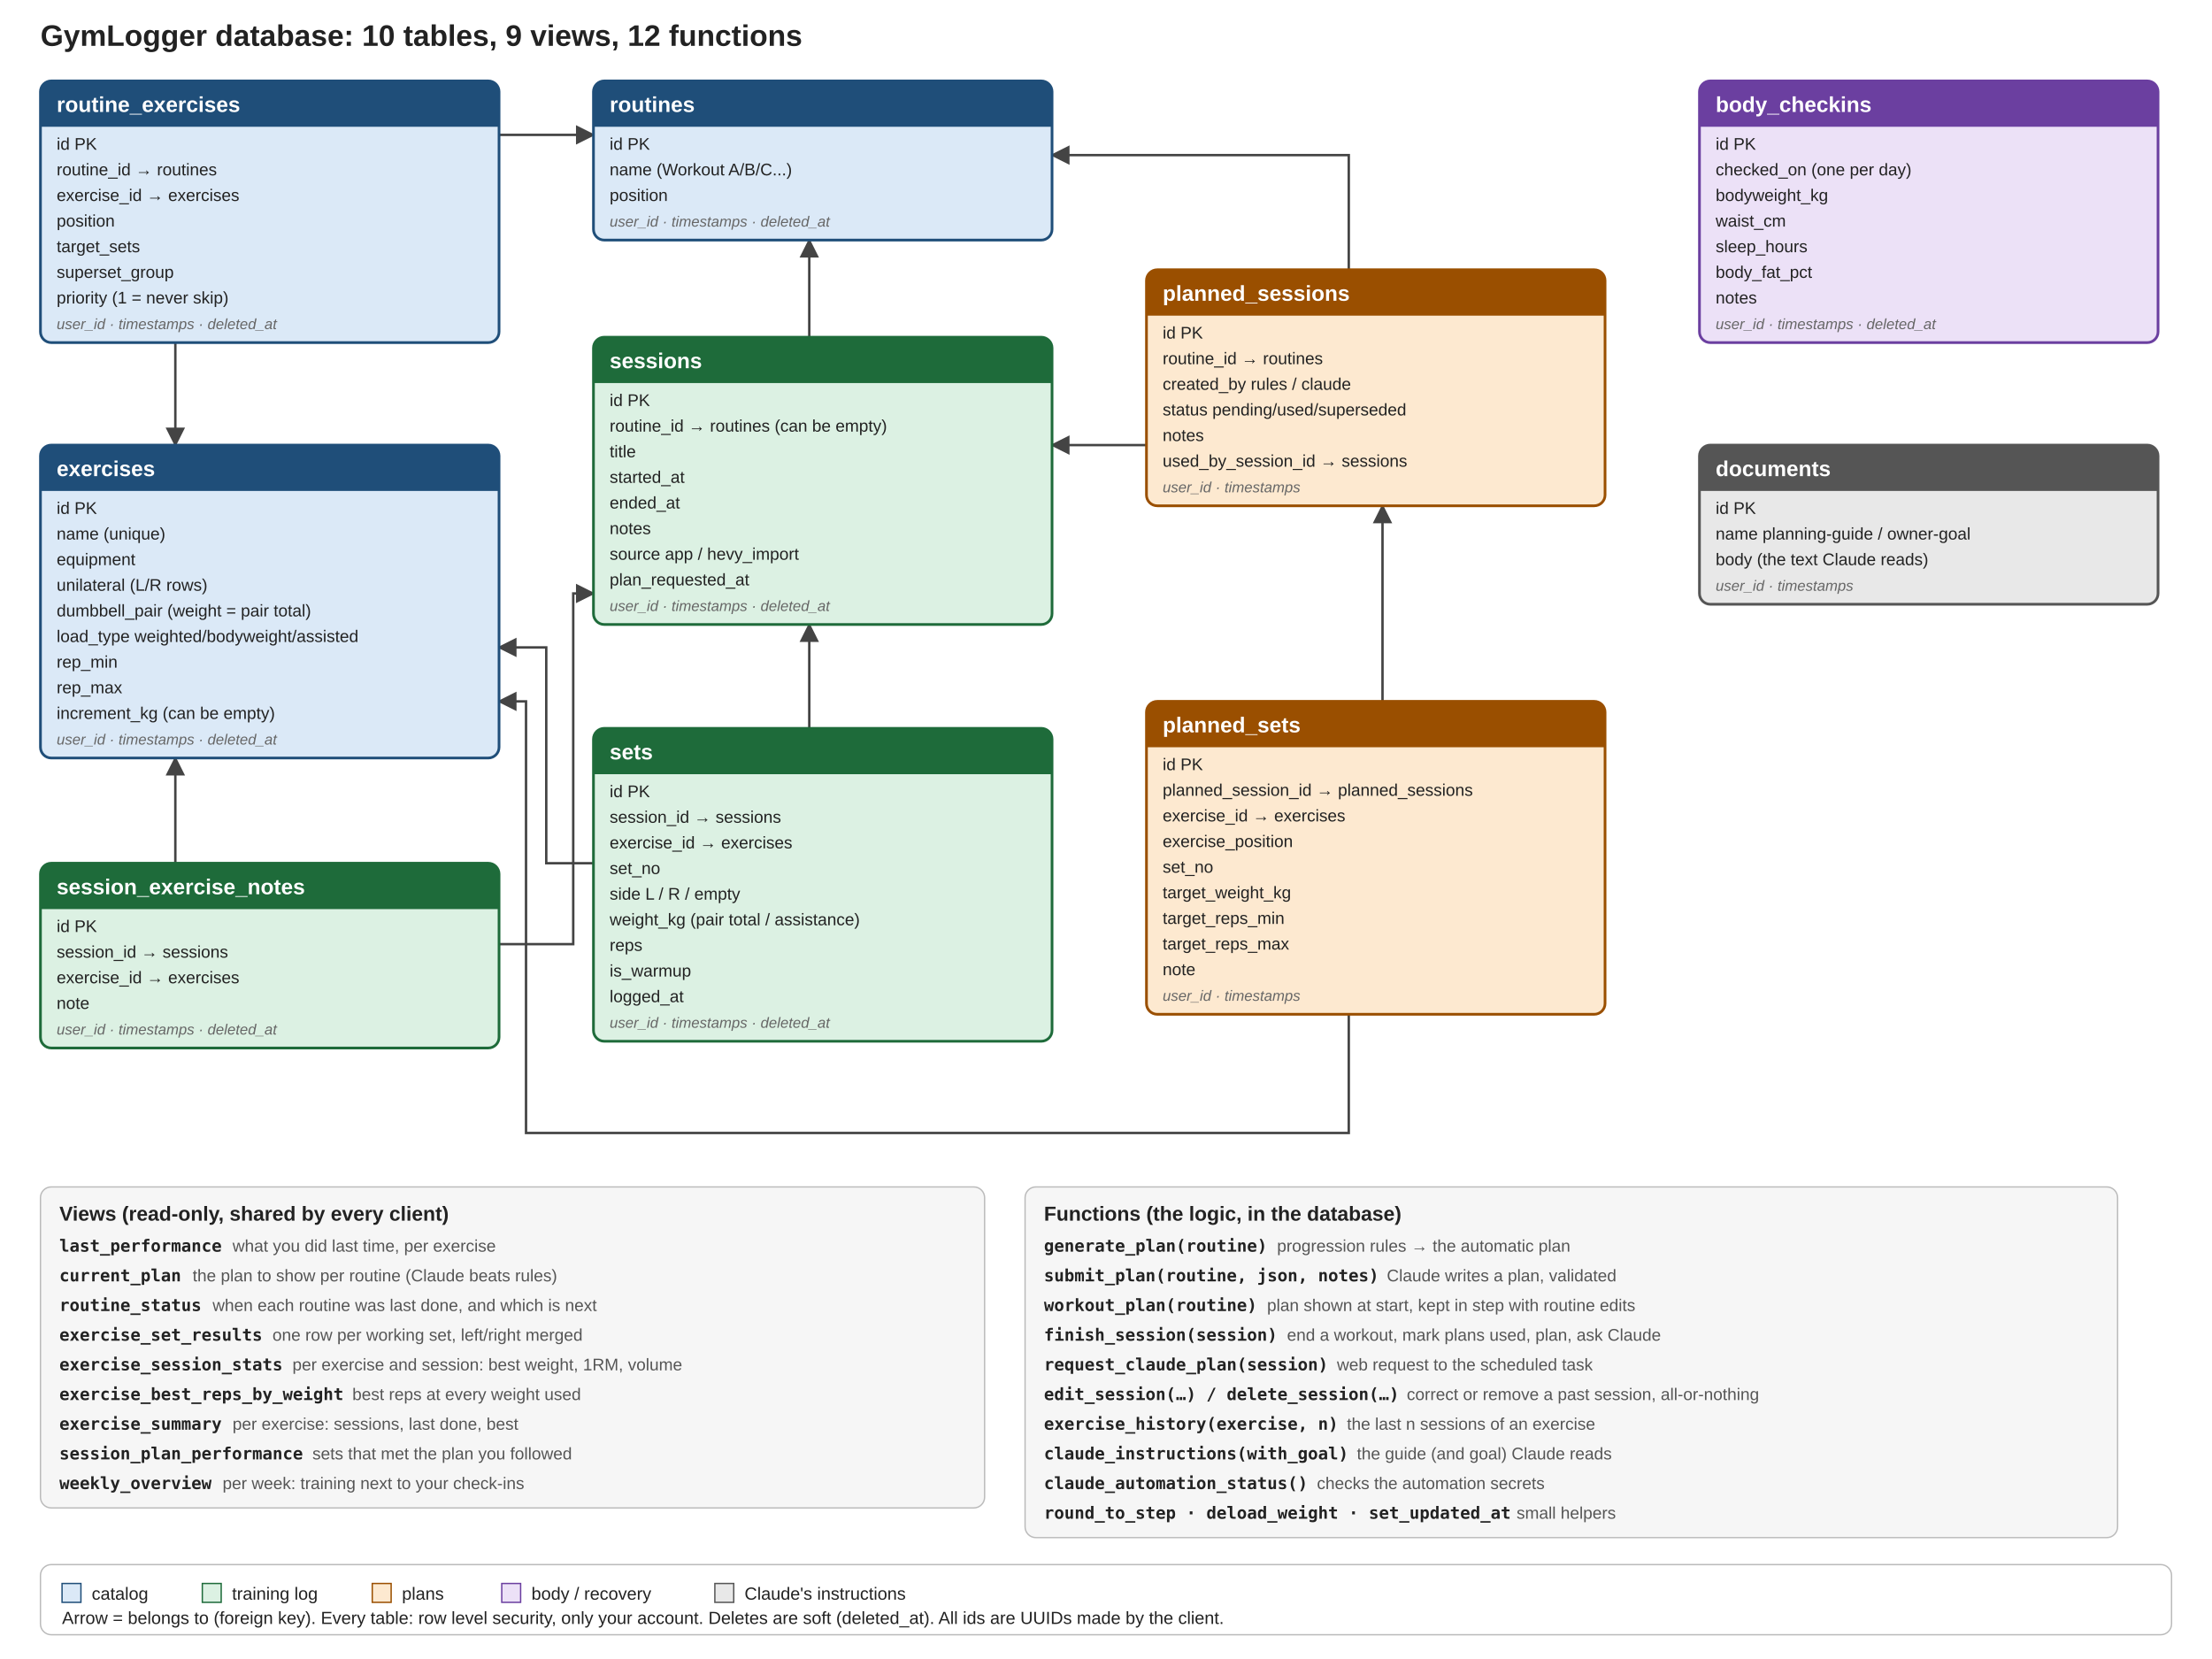
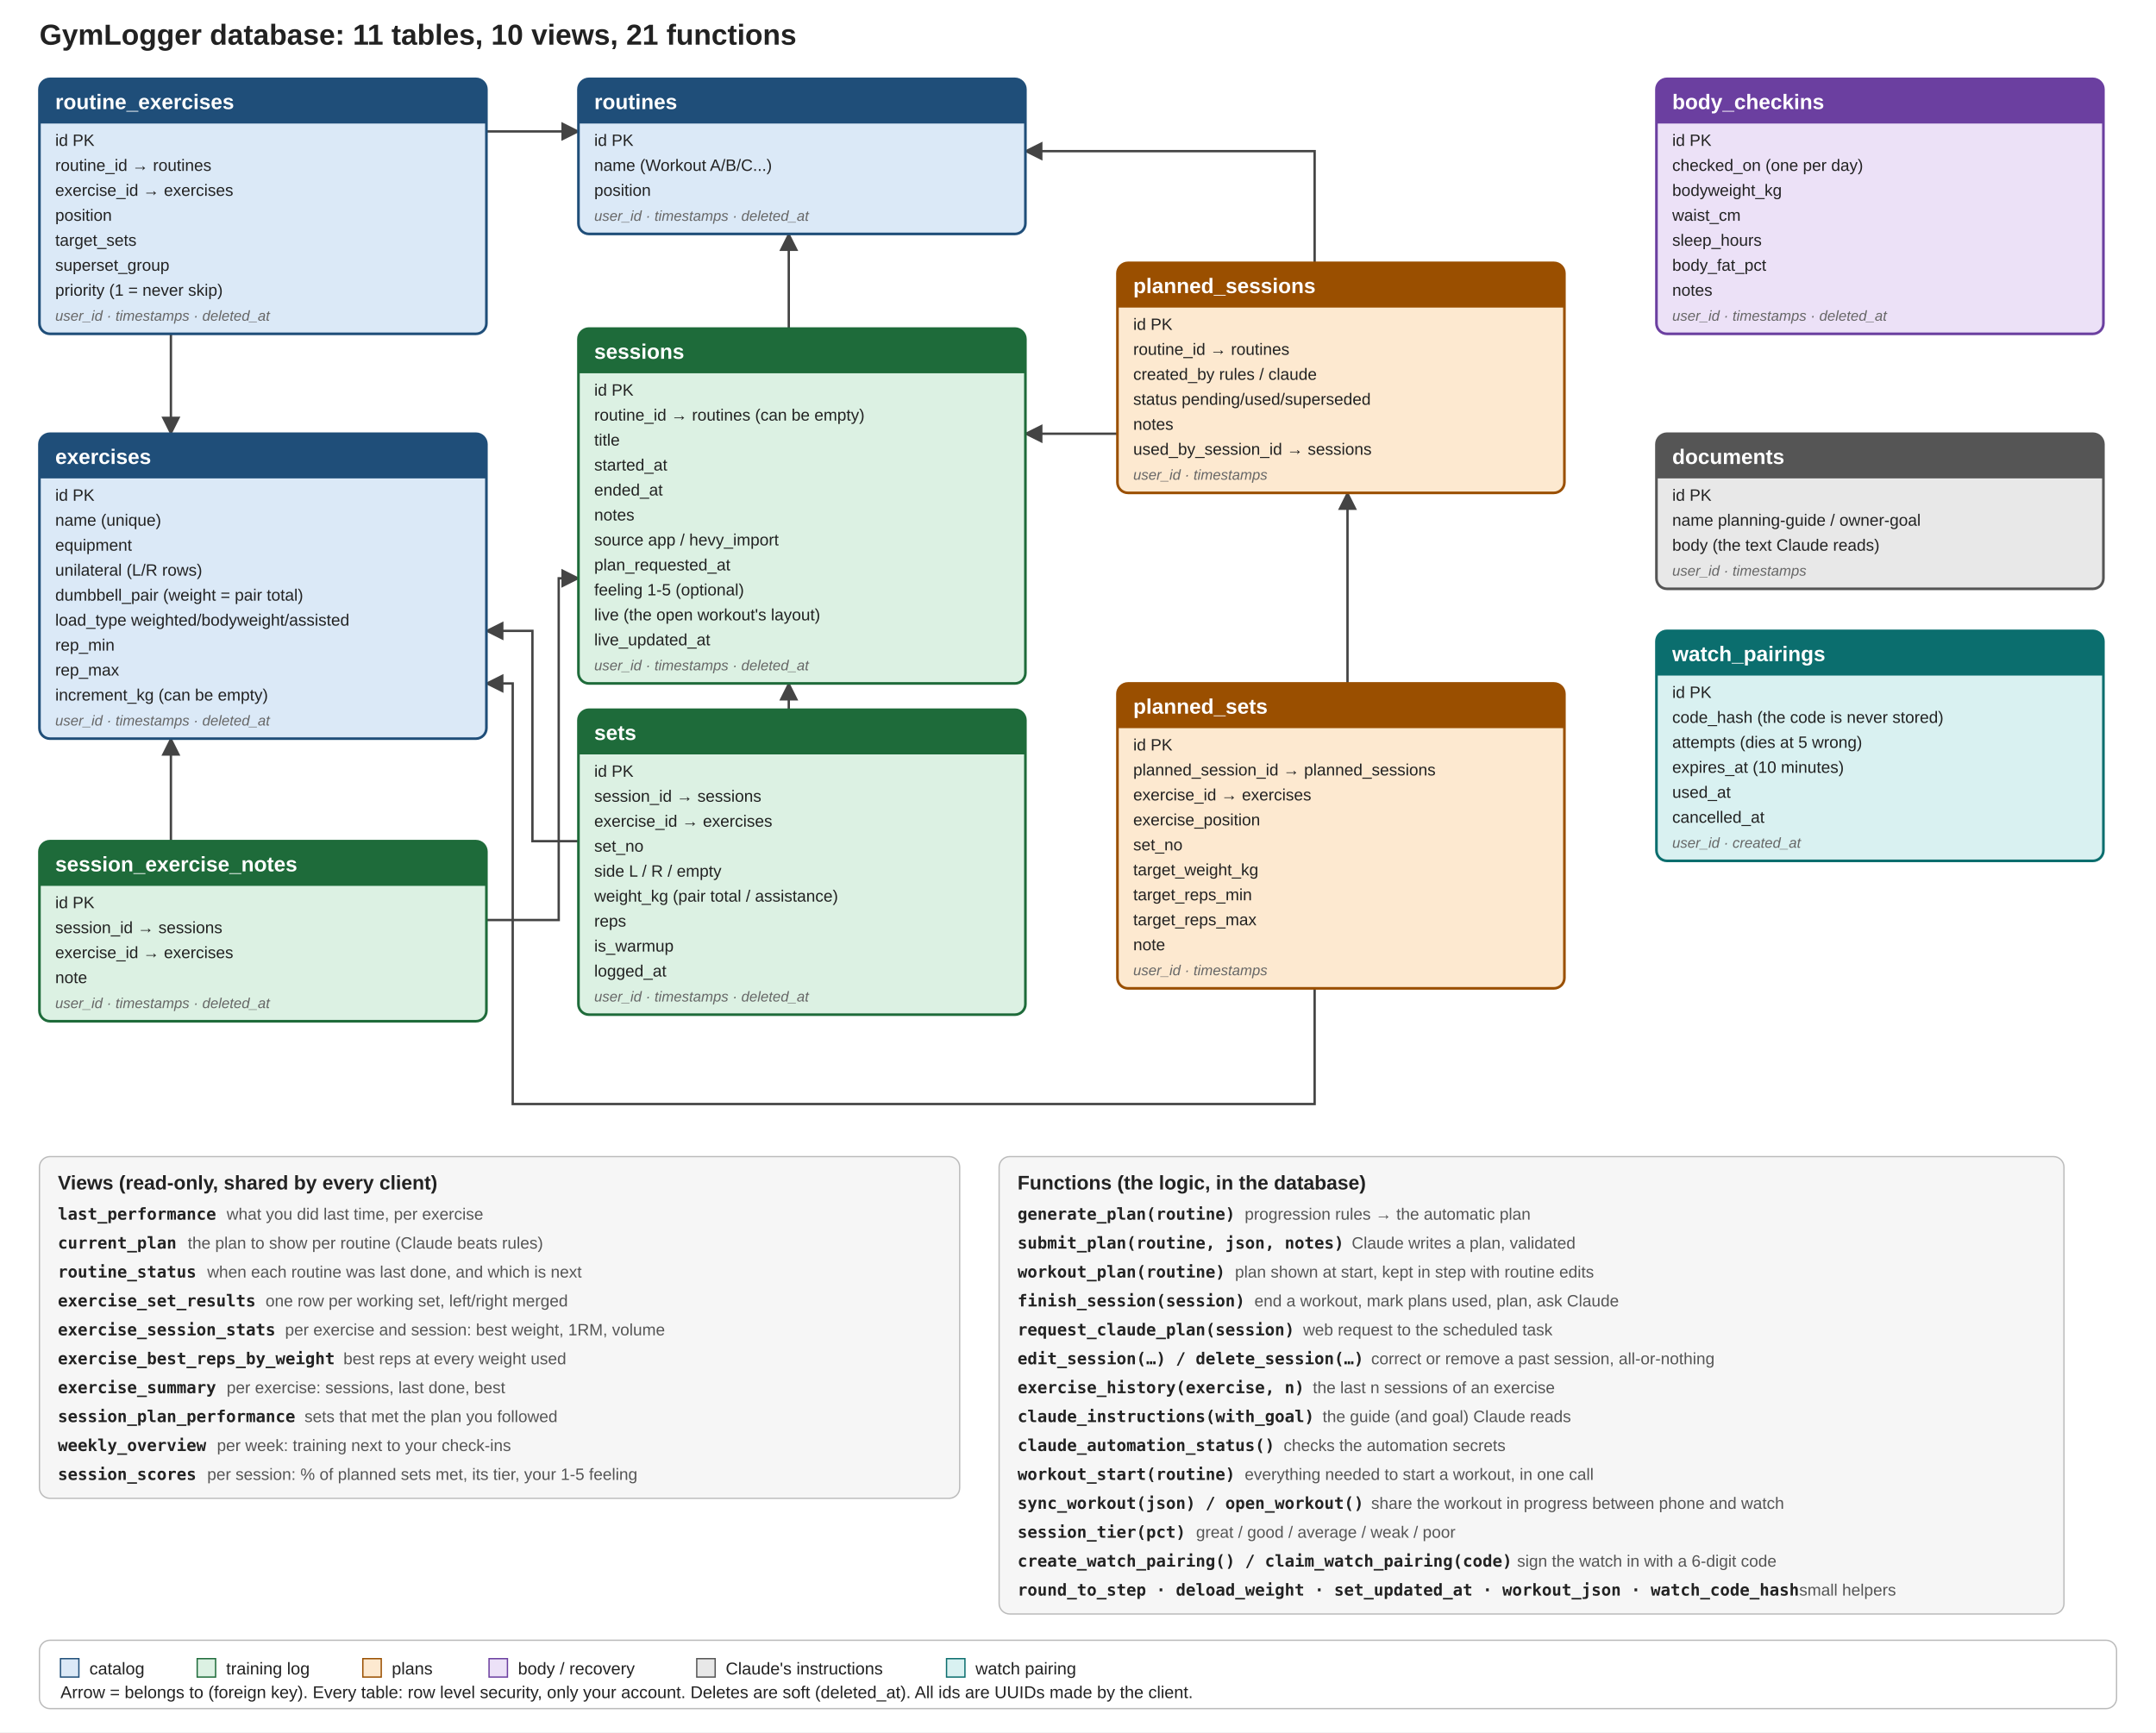
- <svg xmlns="http://www.w3.org/2000/svg" width="1640" height="1230" viewBox="0 0 1640 1230" font-family="Segoe UI, Arial, sans-serif">
+ <svg xmlns="http://www.w3.org/2000/svg" width="1640" height="1318" viewBox="0 0 1640 1318" font-family="Segoe UI, Arial, sans-serif">
  <defs>
    <marker id="arr" viewBox="0 0 10 10" refX="9" refY="5" markerWidth="8" markerHeight="8" orient="auto">
      <path d="M0 0 L10 5 L0 10 z" fill="#444" />
    </marker>
  </defs>
-   <rect width="1640" height="1230" fill="#fff" />
-   <text x="30" y="34" font-size="22" font-weight="700" fill="#222">GymLogger database: 10 tables, 9 views, 12 functions</text>
+   <rect width="1640" height="1318" fill="#fff" />
+   <text x="30" y="34" font-size="22" font-weight="700" fill="#222">GymLogger database: 11 tables, 10 views, 21 functions</text>
  <path d="M370 100 L440 100" fill="none" stroke="#444" stroke-width="1.8" marker-end="url(#arr)" />
  <path d="M130 254 L130 330" fill="none" stroke="#444" stroke-width="1.8" marker-end="url(#arr)" />
  <path d="M600 250 L600 178" fill="none" stroke="#444" stroke-width="1.8" marker-end="url(#arr)" />
-   <path d="M600 540 L600 463" fill="none" stroke="#444" stroke-width="1.8" marker-end="url(#arr)" />
+   <path d="M600 540 L600 520" fill="none" stroke="#444" stroke-width="1.8" marker-end="url(#arr)" />
  <path d="M440 640 L405 640 L405 480 L370 480" fill="none" stroke="#444" stroke-width="1.8" marker-end="url(#arr)" />
  <path d="M1000 200 L1000 115 L780 115" fill="none" stroke="#444" stroke-width="1.8" marker-end="url(#arr)" />
  <path d="M850 330 L780 330" fill="none" stroke="#444" stroke-width="1.8" marker-end="url(#arr)" />
  <path d="M1025 520 L1025 375" fill="none" stroke="#444" stroke-width="1.8" marker-end="url(#arr)" />
  <path d="M1000 752 L1000 840 L390 840 L390 520 L370 520" fill="none" stroke="#444" stroke-width="1.8" marker-end="url(#arr)" />
  <path d="M130 640 L130 562" fill="none" stroke="#444" stroke-width="1.8" marker-end="url(#arr)" />
  <path d="M370 700 L425 700 L425 440 L440 440" fill="none" stroke="#444" stroke-width="1.8" marker-end="url(#arr)" />
  <rect x="30" y="60" width="340" height="194" rx="8" fill="#dbe9f7" stroke="#1f4e79" stroke-width="2" />
  <path d="M30 68 a8 8 0 0 1 8 -8 h324 a8 8 0 0 1 8 8 v26 h-340 z" fill="#1f4e79" />
  <text x="42" y="83" font-size="16" font-weight="700" fill="#fff">routine_exercises</text>
  <text x="42" y="111" font-size="12.5" fill="#222">id  PK</text>
  <text x="42" y="130" font-size="12.5" fill="#222">routine_id  → routines</text>
  <text x="42" y="149" font-size="12.5" fill="#222">exercise_id  → exercises</text>
  <text x="42" y="168" font-size="12.5" fill="#222">position</text>
  <text x="42" y="187" font-size="12.5" fill="#222">target_sets</text>
  <text x="42" y="206" font-size="12.5" fill="#222">superset_group</text>
  <text x="42" y="225" font-size="12.5" fill="#222">priority  (1 = never skip)</text>
  <text x="42" y="244" font-size="11" fill="#666" font-style="italic">user_id · timestamps · deleted_at</text>
  <rect x="30" y="330" width="340" height="232" rx="8" fill="#dbe9f7" stroke="#1f4e79" stroke-width="2" />
  <path d="M30 338 a8 8 0 0 1 8 -8 h324 a8 8 0 0 1 8 8 v26 h-340 z" fill="#1f4e79" />
  <text x="42" y="353" font-size="16" font-weight="700" fill="#fff">exercises</text>
  <text x="42" y="381" font-size="12.5" fill="#222">id  PK</text>
  <text x="42" y="400" font-size="12.5" fill="#222">name  (unique)</text>
  <text x="42" y="419" font-size="12.5" fill="#222">equipment</text>
  <text x="42" y="438" font-size="12.5" fill="#222">unilateral  (L/R rows)</text>
  <text x="42" y="457" font-size="12.5" fill="#222">dumbbell_pair  (weight = pair total)</text>
  <text x="42" y="476" font-size="12.5" fill="#222">load_type  weighted/bodyweight/assisted</text>
  <text x="42" y="495" font-size="12.5" fill="#222">rep_min</text>
  <text x="42" y="514" font-size="12.5" fill="#222">rep_max</text>
  <text x="42" y="533" font-size="12.5" fill="#222">increment_kg  (can be empty)</text>
  <text x="42" y="552" font-size="11" fill="#666" font-style="italic">user_id · timestamps · deleted_at</text>
  <rect x="30" y="640" width="340" height="137" rx="8" fill="#dcf1e3" stroke="#1e6b3a" stroke-width="2" />
  <path d="M30 648 a8 8 0 0 1 8 -8 h324 a8 8 0 0 1 8 8 v26 h-340 z" fill="#1e6b3a" />
  <text x="42" y="663" font-size="16" font-weight="700" fill="#fff">session_exercise_notes</text>
  <text x="42" y="691" font-size="12.5" fill="#222">id  PK</text>
  <text x="42" y="710" font-size="12.5" fill="#222">session_id  → sessions</text>
  <text x="42" y="729" font-size="12.5" fill="#222">exercise_id  → exercises</text>
  <text x="42" y="748" font-size="12.5" fill="#222">note</text>
  <text x="42" y="767" font-size="11" fill="#666" font-style="italic">user_id · timestamps · deleted_at</text>
  <rect x="440" y="60" width="340" height="118" rx="8" fill="#dbe9f7" stroke="#1f4e79" stroke-width="2" />
  <path d="M440 68 a8 8 0 0 1 8 -8 h324 a8 8 0 0 1 8 8 v26 h-340 z" fill="#1f4e79" />
  <text x="452" y="83" font-size="16" font-weight="700" fill="#fff">routines</text>
  <text x="452" y="111" font-size="12.5" fill="#222">id  PK</text>
  <text x="452" y="130" font-size="12.5" fill="#222">name  (Workout A/B/C...)</text>
  <text x="452" y="149" font-size="12.5" fill="#222">position</text>
  <text x="452" y="168" font-size="11" fill="#666" font-style="italic">user_id · timestamps · deleted_at</text>
-   <rect x="440" y="250" width="340" height="213" rx="8" fill="#dcf1e3" stroke="#1e6b3a" stroke-width="2" />
+   <rect x="440" y="250" width="340" height="270" rx="8" fill="#dcf1e3" stroke="#1e6b3a" stroke-width="2" />
  <path d="M440 258 a8 8 0 0 1 8 -8 h324 a8 8 0 0 1 8 8 v26 h-340 z" fill="#1e6b3a" />
  <text x="452" y="273" font-size="16" font-weight="700" fill="#fff">sessions</text>
  <text x="452" y="301" font-size="12.5" fill="#222">id  PK</text>
  <text x="452" y="320" font-size="12.5" fill="#222">routine_id  → routines  (can be empty)</text>
  <text x="452" y="339" font-size="12.5" fill="#222">title</text>
  <text x="452" y="358" font-size="12.5" fill="#222">started_at</text>
  <text x="452" y="377" font-size="12.5" fill="#222">ended_at</text>
  <text x="452" y="396" font-size="12.5" fill="#222">notes</text>
  <text x="452" y="415" font-size="12.5" fill="#222">source  app / hevy_import</text>
  <text x="452" y="434" font-size="12.5" fill="#222">plan_requested_at</text>
-   <text x="452" y="453" font-size="11" fill="#666" font-style="italic">user_id · timestamps · deleted_at</text>
+   <text x="452" y="453" font-size="12.5" fill="#222">feeling  1-5 (optional)</text>
+   <text x="452" y="472" font-size="12.5" fill="#222">live  (the open workout's layout)</text>
+   <text x="452" y="491" font-size="12.5" fill="#222">live_updated_at</text>
+   <text x="452" y="510" font-size="11" fill="#666" font-style="italic">user_id · timestamps · deleted_at</text>
  <rect x="440" y="540" width="340" height="232" rx="8" fill="#dcf1e3" stroke="#1e6b3a" stroke-width="2" />
  <path d="M440 548 a8 8 0 0 1 8 -8 h324 a8 8 0 0 1 8 8 v26 h-340 z" fill="#1e6b3a" />
  <text x="452" y="563" font-size="16" font-weight="700" fill="#fff">sets</text>
  <text x="452" y="591" font-size="12.5" fill="#222">id  PK</text>
  <text x="452" y="610" font-size="12.5" fill="#222">session_id  → sessions</text>
  <text x="452" y="629" font-size="12.5" fill="#222">exercise_id  → exercises</text>
  <text x="452" y="648" font-size="12.5" fill="#222">set_no</text>
  <text x="452" y="667" font-size="12.5" fill="#222">side  L / R / empty</text>
  <text x="452" y="686" font-size="12.5" fill="#222">weight_kg  (pair total / assistance)</text>
  <text x="452" y="705" font-size="12.5" fill="#222">reps</text>
  <text x="452" y="724" font-size="12.5" fill="#222">is_warmup</text>
  <text x="452" y="743" font-size="12.5" fill="#222">logged_at</text>
  <text x="452" y="762" font-size="11" fill="#666" font-style="italic">user_id · timestamps · deleted_at</text>
  <rect x="850" y="200" width="340" height="175" rx="8" fill="#fde9d0" stroke="#9a4f00" stroke-width="2" />
  <path d="M850 208 a8 8 0 0 1 8 -8 h324 a8 8 0 0 1 8 8 v26 h-340 z" fill="#9a4f00" />
  <text x="862" y="223" font-size="16" font-weight="700" fill="#fff">planned_sessions</text>
  <text x="862" y="251" font-size="12.5" fill="#222">id  PK</text>
  <text x="862" y="270" font-size="12.5" fill="#222">routine_id  → routines</text>
  <text x="862" y="289" font-size="12.5" fill="#222">created_by  rules / claude</text>
  <text x="862" y="308" font-size="12.5" fill="#222">status  pending/used/superseded</text>
  <text x="862" y="327" font-size="12.5" fill="#222">notes</text>
  <text x="862" y="346" font-size="12.5" fill="#222">used_by_session_id  → sessions</text>
  <text x="862" y="365" font-size="11" fill="#666" font-style="italic">user_id · timestamps</text>
  <rect x="850" y="520" width="340" height="232" rx="8" fill="#fde9d0" stroke="#9a4f00" stroke-width="2" />
  <path d="M850 528 a8 8 0 0 1 8 -8 h324 a8 8 0 0 1 8 8 v26 h-340 z" fill="#9a4f00" />
  <text x="862" y="543" font-size="16" font-weight="700" fill="#fff">planned_sets</text>
  <text x="862" y="571" font-size="12.5" fill="#222">id  PK</text>
  <text x="862" y="590" font-size="12.5" fill="#222">planned_session_id  → planned_sessions</text>
  <text x="862" y="609" font-size="12.5" fill="#222">exercise_id  → exercises</text>
  <text x="862" y="628" font-size="12.5" fill="#222">exercise_position</text>
  <text x="862" y="647" font-size="12.5" fill="#222">set_no</text>
  <text x="862" y="666" font-size="12.5" fill="#222">target_weight_kg</text>
  <text x="862" y="685" font-size="12.5" fill="#222">target_reps_min</text>
  <text x="862" y="704" font-size="12.5" fill="#222">target_reps_max</text>
  <text x="862" y="723" font-size="12.5" fill="#222">note</text>
  <text x="862" y="742" font-size="11" fill="#666" font-style="italic">user_id · timestamps</text>
  <rect x="1260" y="60" width="340" height="194" rx="8" fill="#ece1f7" stroke="#6b3fa0" stroke-width="2" />
  <path d="M1260 68 a8 8 0 0 1 8 -8 h324 a8 8 0 0 1 8 8 v26 h-340 z" fill="#6b3fa0" />
  <text x="1272" y="83" font-size="16" font-weight="700" fill="#fff">body_checkins</text>
  <text x="1272" y="111" font-size="12.5" fill="#222">id  PK</text>
  <text x="1272" y="130" font-size="12.5" fill="#222">checked_on  (one per day)</text>
  <text x="1272" y="149" font-size="12.5" fill="#222">bodyweight_kg</text>
  <text x="1272" y="168" font-size="12.5" fill="#222">waist_cm</text>
  <text x="1272" y="187" font-size="12.5" fill="#222">sleep_hours</text>
  <text x="1272" y="206" font-size="12.5" fill="#222">body_fat_pct</text>
  <text x="1272" y="225" font-size="12.5" fill="#222">notes</text>
  <text x="1272" y="244" font-size="11" fill="#666" font-style="italic">user_id · timestamps · deleted_at</text>
+   <rect x="1260" y="480" width="340" height="175" rx="8" fill="#d9f1f1" stroke="#0b6e6e" stroke-width="2" />
+   <path d="M1260 488 a8 8 0 0 1 8 -8 h324 a8 8 0 0 1 8 8 v26 h-340 z" fill="#0b6e6e" />
+   <text x="1272" y="503" font-size="16" font-weight="700" fill="#fff">watch_pairings</text>
+   <text x="1272" y="531" font-size="12.5" fill="#222">id  PK</text>
+   <text x="1272" y="550" font-size="12.5" fill="#222">code_hash  (the code is never stored)</text>
+   <text x="1272" y="569" font-size="12.5" fill="#222">attempts  (dies at 5 wrong)</text>
+   <text x="1272" y="588" font-size="12.5" fill="#222">expires_at  (10 minutes)</text>
+   <text x="1272" y="607" font-size="12.5" fill="#222">used_at</text>
+   <text x="1272" y="626" font-size="12.5" fill="#222">cancelled_at</text>
+   <text x="1272" y="645" font-size="11" fill="#666" font-style="italic">user_id · created_at</text>
  <rect x="1260" y="330" width="340" height="118" rx="8" fill="#e8e8e8" stroke="#555555" stroke-width="2" />
  <path d="M1260 338 a8 8 0 0 1 8 -8 h324 a8 8 0 0 1 8 8 v26 h-340 z" fill="#555555" />
  <text x="1272" y="353" font-size="16" font-weight="700" fill="#fff">documents</text>
  <text x="1272" y="381" font-size="12.5" fill="#222">id  PK</text>
  <text x="1272" y="400" font-size="12.5" fill="#222">name  planning-guide / owner-goal</text>
  <text x="1272" y="419" font-size="12.5" fill="#222">body  (the text Claude reads)</text>
  <text x="1272" y="438" font-size="11" fill="#666" font-style="italic">user_id · timestamps</text>
-   <rect x="30" y="880" width="700" height="238" rx="8" fill="#f6f6f6" stroke="#bbb" />
+   <rect x="30" y="880" width="700" height="260" rx="8" fill="#f6f6f6" stroke="#bbb" />
  <text x="44" y="905" font-size="15" font-weight="700" fill="#222">Views  (read-only, shared by every client)</text>
  <text x="44" y="928" font-size="12.5" font-weight="700" fill="#222" font-family="Consolas, monospace">last_performance</text>
  <text x="172.4" y="928" font-size="12.5" fill="#555">what you did last time, per exercise</text>
  <text x="44" y="950" font-size="12.5" font-weight="700" fill="#222" font-family="Consolas, monospace">current_plan</text>
  <text x="142.8" y="950" font-size="12.5" fill="#555">the plan to show per routine (Claude beats rules)</text>
  <text x="44" y="972" font-size="12.5" font-weight="700" fill="#222" font-family="Consolas, monospace">routine_status</text>
  <text x="157.6" y="972" font-size="12.5" fill="#555">when each routine was last done, and which is next</text>
  <text x="44" y="994" font-size="12.5" font-weight="700" fill="#222" font-family="Consolas, monospace">exercise_set_results</text>
  <text x="202.0" y="994" font-size="12.5" fill="#555">one row per working set, left/right merged</text>
  <text x="44" y="1016" font-size="12.5" font-weight="700" fill="#222" font-family="Consolas, monospace">exercise_session_stats</text>
  <text x="216.8" y="1016" font-size="12.5" fill="#555">per exercise and session: best weight, 1RM, volume</text>
  <text x="44" y="1038" font-size="12.5" font-weight="700" fill="#222" font-family="Consolas, monospace">exercise_best_reps_by_weight</text>
  <text x="261.2" y="1038" font-size="12.5" fill="#555">best reps at every weight used</text>
  <text x="44" y="1060" font-size="12.5" font-weight="700" fill="#222" font-family="Consolas, monospace">exercise_summary</text>
  <text x="172.4" y="1060" font-size="12.5" fill="#555">per exercise: sessions, last done, best</text>
  <text x="44" y="1082" font-size="12.5" font-weight="700" fill="#222" font-family="Consolas, monospace">session_plan_performance</text>
  <text x="231.6" y="1082" font-size="12.5" fill="#555">sets that met the plan you followed</text>
  <text x="44" y="1104" font-size="12.5" font-weight="700" fill="#222" font-family="Consolas, monospace">weekly_overview</text>
  <text x="165.0" y="1104" font-size="12.5" fill="#555">per week: training next to your check-ins</text>
-   <rect x="760" y="880" width="810" height="260" rx="8" fill="#f6f6f6" stroke="#bbb" />
+   <text x="44" y="1126" font-size="12.5" font-weight="700" fill="#222" font-family="Consolas, monospace">session_scores</text>
+   <text x="157.6" y="1126" font-size="12.5" fill="#555">per session: % of planned sets met, its tier, your 1-5 feeling</text>
+   <rect x="760" y="880" width="810" height="348" rx="8" fill="#f6f6f6" stroke="#bbb" />
  <text x="774" y="905" font-size="15" font-weight="700" fill="#222">Functions  (the logic, in the database)</text>
  <text x="774" y="928" font-size="12.5" font-weight="700" fill="#222" font-family="Consolas, monospace">generate_plan(routine)</text>
  <text x="946.8" y="928" font-size="12.5" fill="#555">progression rules → the automatic plan</text>
  <text x="774" y="950" font-size="12.5" font-weight="700" fill="#222" font-family="Consolas, monospace">submit_plan(routine, json, notes)</text>
  <text x="1028.2" y="950" font-size="12.5" fill="#555">Claude writes a plan, validated</text>
  <text x="774" y="972" font-size="12.5" font-weight="700" fill="#222" font-family="Consolas, monospace">workout_plan(routine)</text>
  <text x="939.4" y="972" font-size="12.5" fill="#555">plan shown at start, kept in step with routine edits</text>
  <text x="774" y="994" font-size="12.5" font-weight="700" fill="#222" font-family="Consolas, monospace">finish_session(session)</text>
  <text x="954.2" y="994" font-size="12.5" fill="#555">end a workout, mark plans used, plan, ask Claude</text>
  <text x="774" y="1016" font-size="12.5" font-weight="700" fill="#222" font-family="Consolas, monospace">request_claude_plan(session)</text>
  <text x="991.2" y="1016" font-size="12.5" fill="#555">web request to the scheduled task</text>
  <text x="774" y="1038" font-size="12.5" font-weight="700" fill="#222" font-family="Consolas, monospace">edit_session(…) / delete_session(…)</text>
  <text x="1043.0" y="1038" font-size="12.5" fill="#555">correct or remove a past session, all-or-nothing</text>
  <text x="774" y="1060" font-size="12.5" font-weight="700" fill="#222" font-family="Consolas, monospace">exercise_history(exercise, n)</text>
  <text x="998.6" y="1060" font-size="12.5" fill="#555">the last n sessions of an exercise</text>
  <text x="774" y="1082" font-size="12.5" font-weight="700" fill="#222" font-family="Consolas, monospace">claude_instructions(with_goal)</text>
  <text x="1006.0" y="1082" font-size="12.5" fill="#555">the guide (and goal) Claude reads</text>
  <text x="774" y="1104" font-size="12.5" font-weight="700" fill="#222" font-family="Consolas, monospace">claude_automation_status()</text>
  <text x="976.4" y="1104" font-size="12.5" fill="#555">checks the automation secrets</text>
-   <text x="774" y="1126" font-size="12.5" font-weight="700" fill="#222" font-family="Consolas, monospace">round_to_step · deload_weight · set_updated_at</text>
-   <text x="1124.4" y="1126" font-size="12.5" fill="#555">small helpers</text>
+   <text x="774" y="1126" font-size="12.5" font-weight="700" fill="#222" font-family="Consolas, monospace">workout_start(routine)</text>
+   <text x="946.8" y="1126" font-size="12.5" fill="#555">everything needed to start a workout, in one call</text>
+   <text x="774" y="1148" font-size="12.5" font-weight="700" fill="#222" font-family="Consolas, monospace">sync_workout(json) / open_workout()</text>
+   <text x="1043.0" y="1148" font-size="12.5" fill="#555">share the workout in progress between phone and watch</text>
+   <text x="774" y="1170" font-size="12.5" font-weight="700" fill="#222" font-family="Consolas, monospace">session_tier(pct)</text>
+   <text x="909.8" y="1170" font-size="12.5" fill="#555">great / good / average / weak / poor</text>
+   <text x="774" y="1192" font-size="12.5" font-weight="700" fill="#222" font-family="Consolas, monospace">create_watch_pairing() / claim_watch_pairing(code)</text>
+   <text x="1154.0" y="1192" font-size="12.5" fill="#555">sign the watch in with a 6-digit code</text>
+   <text x="774" y="1214" font-size="12.5" font-weight="700" fill="#222" font-family="Consolas, monospace">round_to_step · deload_weight · set_updated_at · workout_json · watch_code_hash</text>
+   <text x="1368.6" y="1214" font-size="12.5" fill="#555">small helpers</text>
  <g font-size="13" fill="#222">
-     <rect x="30" y="1160" width="1580" height="52" rx="8" fill="#fff" stroke="#bbb" />
-     <rect x="46" y="1174" width="14" height="14" fill="#dbe9f7" stroke="#1f4e79" />
-     <text x="68" y="1186">catalog</text>
-     <rect x="150" y="1174" width="14" height="14" fill="#dcf1e3" stroke="#1e6b3a" />
-     <text x="172" y="1186">training log</text>
-     <rect x="276" y="1174" width="14" height="14" fill="#fde9d0" stroke="#9a4f00" />
-     <text x="298" y="1186">plans</text>
-     <rect x="372" y="1174" width="14" height="14" fill="#ece1f7" stroke="#6b3fa0" />
-     <text x="394" y="1186">body / recovery</text>
-     <rect x="530" y="1174" width="14" height="14" fill="#e8e8e8" stroke="#555555" />
-     <text x="552" y="1186">Claude's instructions</text>
-     <text x="46" y="1204">Arrow = belongs to (foreign key). Every table: row level security, only your account. Deletes are soft (deleted_at). All ids are UUIDs made by the client.</text>
+     <rect x="30" y="1248" width="1580" height="52" rx="8" fill="#fff" stroke="#bbb" />
+     <rect x="46" y="1262" width="14" height="14" fill="#dbe9f7" stroke="#1f4e79" />
+     <text x="68" y="1274">catalog</text>
+     <rect x="150" y="1262" width="14" height="14" fill="#dcf1e3" stroke="#1e6b3a" />
+     <text x="172" y="1274">training log</text>
+     <rect x="276" y="1262" width="14" height="14" fill="#fde9d0" stroke="#9a4f00" />
+     <text x="298" y="1274">plans</text>
+     <rect x="372" y="1262" width="14" height="14" fill="#ece1f7" stroke="#6b3fa0" />
+     <text x="394" y="1274">body / recovery</text>
+     <rect x="530" y="1262" width="14" height="14" fill="#e8e8e8" stroke="#555555" />
+     <text x="552" y="1274">Claude's instructions</text>
+     <rect x="720" y="1262" width="14" height="14" fill="#d9f1f1" stroke="#0b6e6e" />
+     <text x="742" y="1274">watch pairing</text>
+     <text x="46" y="1292">Arrow = belongs to (foreign key). Every table: row level security, only your account. Deletes are soft (deleted_at). All ids are UUIDs made by the client.</text>
  </g>
</svg>
